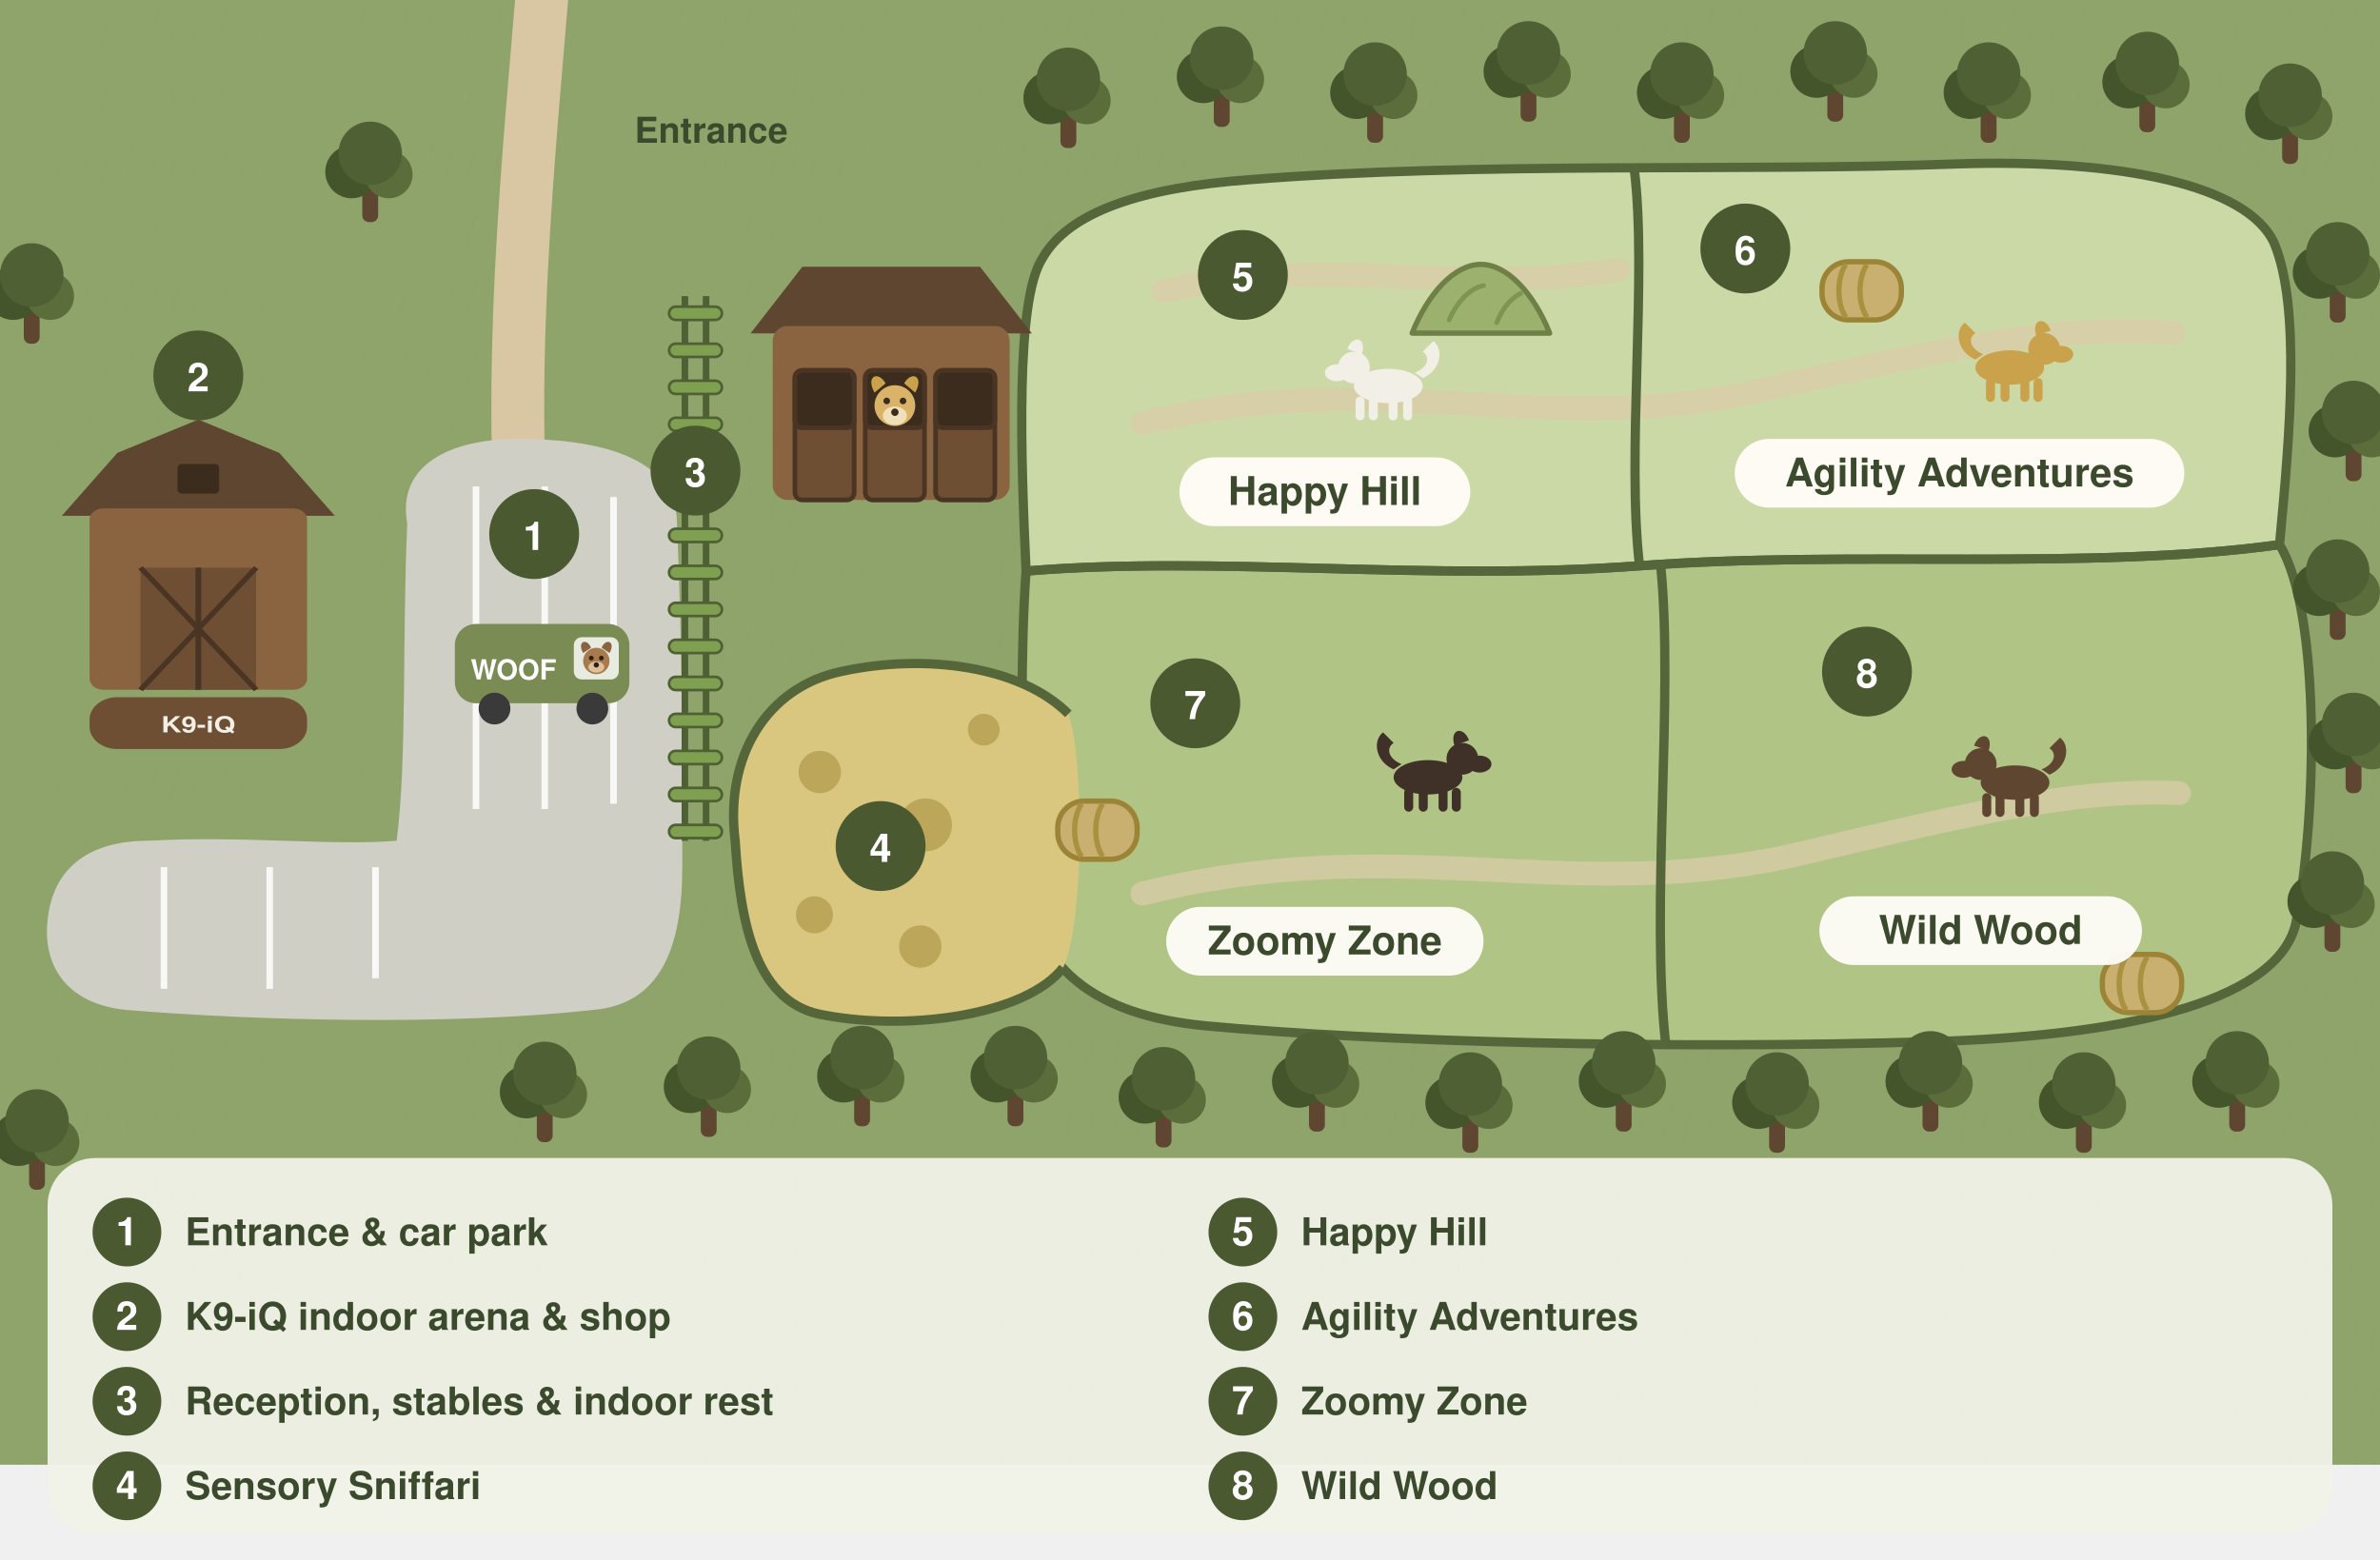
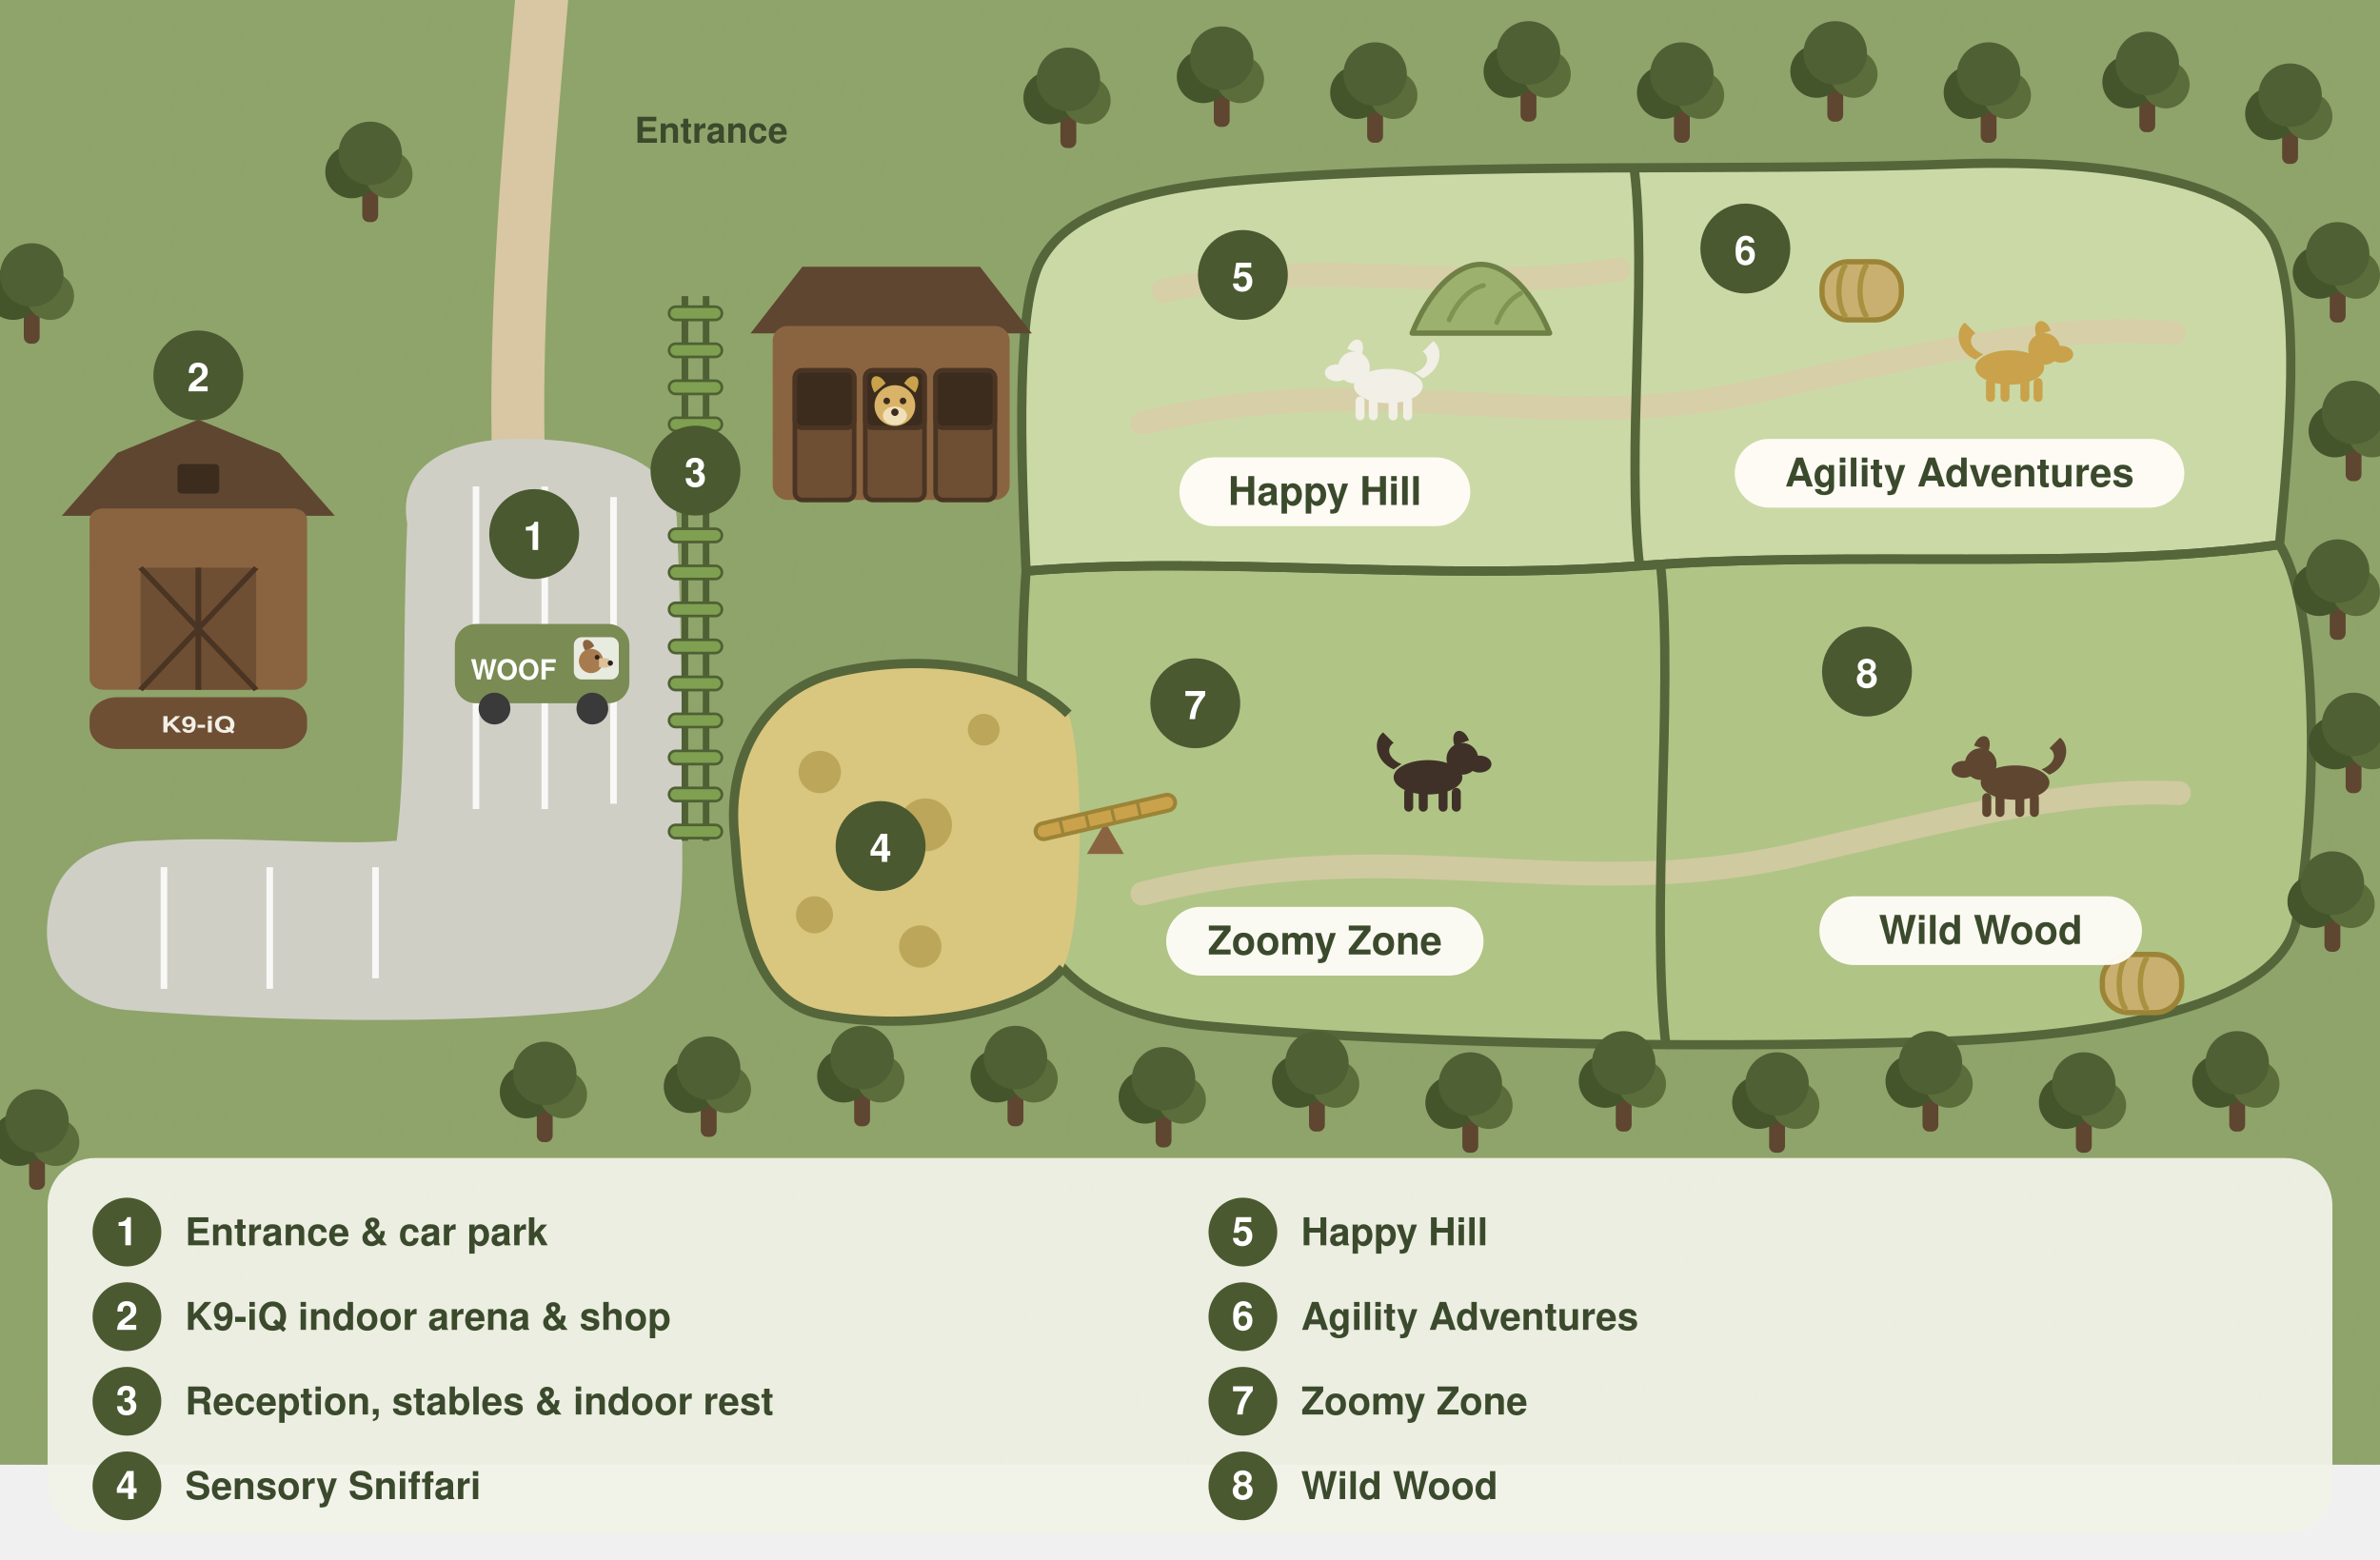
<svg xmlns="http://www.w3.org/2000/svg" viewBox="0 86 900 590" role="img" aria-labelledby="mapTitle mapDesc" font-family="system-ui, -apple-system, 'Segoe UI', Helvetica, sans-serif">
  <defs>
    <pattern id="grassTex" width="26" height="26" patternUnits="userSpaceOnUse">
      <path d="M5 22c1-4 2-7 3-11M13 24c1-5 1-8 2-12M21 22c1-4 2-7 3-11" stroke="#8FA168" stroke-width="1.4" fill="none" stroke-linecap="round" opacity=".38" />
    </pattern>
    <g id="tree">
      <rect x="-3" y="5" width="6" height="15" rx="2.5" fill="#5E4630" />
      <circle cx="-7" cy="1" r="10" fill="#44552C" />
      <circle cx="7" cy="2" r="9" fill="#5A6D3B" />
      <circle cx="0" cy="-6" r="12" fill="#4F6034" />
    </g>
    <g id="dog">
      <path d="M-13 -3C-20 -6 -21 -14 -17 -17L-13 -13C-16 -11 -15 -7 -10 -5Z" />
      <ellipse cx="0" cy="0" rx="13" ry="6.5" />
      <rect x="-9" y="4" width="3.4" height="9" rx="1.7" />
      <rect x="-3.5" y="4" width="3.4" height="9" rx="1.7" />
      <rect x="4" y="4" width="3.4" height="9" rx="1.7" />
      <rect x="9" y="4" width="3.4" height="9" rx="1.7" />
      <circle cx="13" cy="-7" r="6" />
      <ellipse cx="19.5" cy="-5" rx="4.5" ry="3.2" />
      <path d="M10 -12C8 -18.5 13.5 -19.5 15.5 -14Z" />
    </g>
    <g id="bale">
      <rect x="-15" y="-11" width="30" height="22" rx="10" fill="#C9B071" />
      <rect x="-15" y="-11" width="30" height="22" rx="10" fill="none" stroke="#9C8437" stroke-width="2" />
      <path d="M-6 -10C-9.5 -5 -9.5 5 -6 10M2 -10C-1.5 -5 -1.5 5 2 10" stroke="#A8913F" stroke-width="2" fill="none" />
+     </g>
+     <g id="seesaw">
+       <path d="M-7 11L0 -1L7 11Z" fill="#8A6440" />
+       <g transform="translate(0 -3) rotate(-13)">
+         <rect x="-27" y="-3" width="54" height="6" rx="3" fill="#C9A24B" />
+         <rect x="-27" y="-3" width="54" height="6" rx="3" fill="none" stroke="#9C8437" stroke-width="1.5" />
+         <path d="M-17 -3v6M-7 -3v6M3 -3v6M13 -3v6" stroke="#9C8437" stroke-width="1.2" fill="none" />
+       </g>
    </g>
    <g id="hill">
      <path d="M-26 12C-20 -3 -10 -14 0 -14C10 -14 20 -3 26 12Z" fill="#9CB16E" stroke="#6E8046" stroke-width="2" stroke-linejoin="round" />
      <path d="M-12 7C-9 0 -4 -5 1 -6M6 8C8 3 11 -1 15 -3" stroke="#7E9451" stroke-width="1.8" fill="none" stroke-linecap="round" />
    </g>
    <style>
      .plate  { fill:#FFFDF8; opacity:.95; }
      .ptext  { fill:#3B4A2C; font-size:15px; font-weight:700; }
      .marker { fill:#4A5930; }
      .mnum   { fill:#ffffff; font-size:15px; font-weight:700; }
      .ltext  { fill:#3B4A2C; font-size:14.5px; font-weight:600; }
      .fence  { fill:none; stroke:#55663A; stroke-width:3.5; }
    </style>
  </defs>
  <rect width="900" height="640" fill="#8FA46B" />
  <rect width="900" height="640" fill="url(#grassTex)" />
  <path d="M210 6C208 78 194 168 196 258" stroke="#D8C7A2" stroke-width="20" fill="none" stroke-linecap="round" />
  <text x="240" y="140" font-size="13.5" font-weight="700" fill="#3B4A2C">Entrance</text>
  <path d="M388 302C386 258 384 200 394 184C404 166 432 157 472 154C560 147 660 151 740 148            C802 146 850 156 860 178C870 202 866 250 862 292C790 302 700 294 620 300            C540 306 460 296 388 302Z" fill="#CBD9A6" />
  <path d="M388 302C460 296 540 306 620 300C700 294 790 302 862 292C878 318 876 398 868 436            C860 466 800 478 730 480C630 483 520 480 456 474C414 470 390 452 388 416            C386 372 386 330 388 302Z" fill="#B0C486" />
  <g stroke="#DBCCA8" stroke-width="9" fill="none" stroke-linecap="round" opacity=".75">
    <path d="M432 246c90-22 150 6 232-12 62-14 112-26 158-22" />
    <path d="M432 424c96-24 158 4 244-14 60-14 106-26 148-24" />
    <path d="M440 196c64-14 110 2 172-8" />
  </g>
  <path d="M388 302C386 258 384 200 394 184C404 166 432 157 472 154C560 147 660 151 740 148            C802 146 850 156 860 178C870 202 866 250 862 292" class="fence" />
  <path d="M388 302C460 296 540 306 620 300C700 294 790 302 862 292C878 318 876 398 868 436            C860 466 800 478 730 480C630 483 520 480 456 474C414 470 390 452 388 416            C386 372 386 330 388 302Z" class="fence" />
  <path d="M388 302C460 296 540 306 620 300C700 294 790 302 862 292" class="fence" stroke="#6B7C47" />
  <path d="M618 150C623 190 615 258 620 300" class="fence" stroke="#6B7C47" />
  <path d="M628 300C633 350 624 430 630 482" class="fence" stroke="#6B7C47" />
  <path d="M278 404C274 372 290 346 318 340C350 333 386 338 404 356            C410 372 410 436 402 452C388 470 344 476 312 470            C286 466 280 436 278 404Z" fill="#D9C67F" />
  <path d="M404 356C386 338 350 333 318 340C290 346 274 372 278 404            C280 436 286 466 312 470C344 476 388 470 402 452" class="fence" />
  <g fill="#A8913F" opacity=".6">
    <circle cx="310" cy="378" r="8" />
    <circle cx="350" cy="398" r="10" />
    <circle cx="372" cy="362" r="6" />
    <circle cx="308" cy="432" r="7" />
    <circle cx="348" cy="444" r="8" />
  </g>
  <g transform="translate(106 69.3) scale(0.7)">
    <path d="M254 204L282 168H378L406 204Z" fill="#5E4630" />
    <rect x="266" y="200" width="128" height="94" rx="8" fill="#8A6440" />
    <g stroke="#4A3423" stroke-width="2.5">
      <rect x="278" y="224" width="32" height="70" rx="4" fill="#6E4F33" />
      <rect x="278" y="224" width="32" height="31" rx="4" fill="#3B2C1D" />
      <rect x="316" y="224" width="32" height="70" rx="4" fill="#6E4F33" />
      <rect x="316" y="224" width="32" height="31" rx="4" fill="#3B2C1D" />
      <rect x="354" y="224" width="32" height="70" rx="4" fill="#6E4F33" />
      <rect x="354" y="224" width="32" height="31" rx="4" fill="#3B2C1D" />
    </g>
    <g transform="translate(332 243)" stroke="none">
      <path d="M-11 -7C-16 -16 -9 -19 -5 -12Z" fill="#C9A24B" />
      <path d="M11 -7C16 -16 9 -19 5 -12Z" fill="#C9A24B" />
      <circle r="11" fill="#D9B368" />
      <ellipse cy="5.5" rx="6.5" ry="5" fill="#EFE0BA" />
      <circle cx="-4.4" cy="-2.5" r="1.8" fill="#3B2C1D" />
      <circle cx="4.4" cy="-2.5" r="1.8" fill="#3B2C1D" />
      <circle cy="3.6" r="2" fill="#3B2C1D" />
    </g>
  </g>
  <g>
    <path d="M154 284C150 262 170 252 196 252C224 252 256 258 256 284              C258 330 258 370 258 414C258 444 250 466 224 468              C170 474 96 472 48 468C26 466 16 452 18 434              C20 414 34 404 56 404C92 402 126 406 150 404              C154 372 152 330 154 284Z" fill="#CFCFC6" />
    <g stroke="#FFFFFF" stroke-width="2.5" opacity=".85">
      <path d="M180 270v122M206 270v122M232 274v116" />
      <path d="M62 414v46M102 414v46M142 414v42" />
    </g>
    <g transform="translate(172 322)">
      <rect x="0" y="0" width="66" height="30" rx="8" fill="#7A8B54" />
      <rect x="45" y="5" width="17" height="16" rx="3" fill="#EDEFE6" opacity=".95" />
-       <g transform="translate(53.5 14)">
-         <path d="M-5 -3C-7.5 -7.5 -3.5 -8.8 -2 -5Z" fill="#8A6440" />
-         <path d="M5 -3C7.5 -7.5 3.5 -8.8 2 -5Z" fill="#8A6440" />
-         <circle r="5" fill="#A87B4E" />
-         <ellipse cy="2.3" rx="3" ry="2.1" fill="#DFC199" />
-         <circle cx="-1.9" cy="-1.1" r=".9" fill="#2B2118" />
-         <circle cx="1.9" cy="-1.1" r=".9" fill="#2B2118" />
-         <circle cy="1.5" r="1" fill="#2B2118" />
+       <g transform="translate(52.5 14)">
+         <path d="M-3 -3.6C-6.2 -8.4 -1.4 -9.6 0.2 -5.6Z" fill="#8A6440" />
+         <circle cx="-1" cy="0" r="4.6" fill="#A87B4E" />
+         <path d="M2 -0.9C4.7 -1.5 6.8 -0.7 6.8 0.9C6.8 2.4 4.5 2.9 2 2.3Z" fill="#DFC199" />
+         <circle cx="6.3" cy="0.8" r="1" fill="#2B2118" />
+         <circle cx="1.3" cy="-1.4" r=".9" fill="#2B2118" />
      </g>
      <text x="6" y="21" font-size="10.5" font-weight="700" fill="#FFFFFF">WOOF</text>
      <circle cx="15" cy="32" r="6" fill="#3A3A3A" />
      <circle cx="52" cy="32" r="6" fill="#3A3A3A" />
    </g>
  </g>
  <g>
    <path d="M259 198V404M267 198V404" stroke="#4F6034" stroke-width="2.5" fill="none" />
    <g fill="#7FA050" stroke="#4F6034" stroke-width="1">
      <rect x="253" y="202" width="20" height="5" rx="2.5" />
      <rect x="253" y="216" width="20" height="5" rx="2.5" />
      <rect x="253" y="230" width="20" height="5" rx="2.5" />
      <rect x="253" y="244" width="20" height="5" rx="2.5" />
      <rect x="253" y="258" width="20" height="5" rx="2.5" />
      <rect x="253" y="272" width="20" height="5" rx="2.5" />
      <rect x="253" y="286" width="20" height="5" rx="2.5" />
      <rect x="253" y="300" width="20" height="5" rx="2.5" />
      <rect x="253" y="314" width="20" height="5" rx="2.5" />
      <rect x="253" y="328" width="20" height="5" rx="2.5" />
      <rect x="253" y="342" width="20" height="5" rx="2.5" />
      <rect x="253" y="356" width="20" height="5" rx="2.5" />
      <rect x="253" y="370" width="20" height="5" rx="2.5" />
      <rect x="253" y="384" width="20" height="5" rx="2.5" />
      <rect x="253" y="398" width="20" height="5" rx="2.5" />
    </g>
  </g>
  <g transform="translate(9.375 92.1) scale(0.875 0.7)">
    <path d="M16 270L40 236L75 218L110 236L134 270Z" fill="#5E4630" />
    <rect x="28" y="266" width="94" height="98" rx="6" fill="#8A6440" />
    <rect x="66" y="242" width="18" height="16" rx="2" fill="#3B2C1D" />
    <rect x="50" y="298" width="50" height="66" rx="3" fill="#6E4F33" />
    <path d="M50 298l50 66M100 298l-50 66M75 298v66" stroke="#4A3423" stroke-width="2.5" fill="none" />
    <rect x="28" y="368" width="94" height="28" rx="12" fill="#6E4F33" />
    <text x="75" y="387" font-size="12" font-weight="700" fill="#F2EFE6" text-anchor="middle">K9-iQ</text>
  </g>
  <use href="#bale" x="704" y="196" />
  <use href="#hill" x="560" y="200" />
-   <use href="#bale" x="415" y="400" />
+   <use href="#seesaw" x="418" y="398" />
  <use href="#bale" x="810" y="458" />
  <use href="#dog" transform="translate(525 232) scale(-1 1)" fill="#F2EFE6" />
  <use href="#dog" transform="translate(760 225)" fill="#C9A24B" />
  <use href="#dog" transform="translate(540 380)" fill="#3F3128" />
  <use href="#dog" transform="translate(762 382) scale(-1 1)" fill="#5E4630" />
  <g>
    <use href="#tree" x="404" y="122" />
    <use href="#tree" x="462" y="114" />
    <use href="#tree" x="520" y="120" />
    <use href="#tree" x="578" y="112" />
    <use href="#tree" x="636" y="120" />
    <use href="#tree" x="694" y="112" />
    <use href="#tree" x="752" y="120" />
    <use href="#tree" x="812" y="116" />
    <use href="#tree" x="866" y="128" />
    <use href="#tree" x="884" y="188" />
    <use href="#tree" x="890" y="248" />
    <use href="#tree" x="884" y="308" />
    <use href="#tree" x="890" y="366" />
    <use href="#tree" x="882" y="426" />
    <use href="#tree" x="846" y="494" />
    <use href="#tree" x="788" y="502" />
    <use href="#tree" x="730" y="494" />
    <use href="#tree" x="672" y="502" />
    <use href="#tree" x="614" y="494" />
    <use href="#tree" x="556" y="502" />
    <use href="#tree" x="498" y="494" />
    <use href="#tree" x="440" y="500" />
    <use href="#tree" x="384" y="492" />
    <use href="#tree" x="326" y="492" />
    <use href="#tree" x="268" y="496" />
    <use href="#tree" x="206" y="498" />
    <use href="#tree" x="14" y="516" />
    <use href="#tree" x="12" y="196" />
    <use href="#tree" x="140" y="150" />
  </g>
  <g>
    <circle class="marker" cx="202" cy="288" r="17" />
    <text class="mnum" x="202" y="294" text-anchor="middle">1</text>
    <circle class="marker" cx="75" cy="228" r="17" />
    <text class="mnum" x="75" y="234" text-anchor="middle">2</text>
    <circle class="marker" cx="263" cy="264" r="17" />
    <text class="mnum" x="263" y="270" text-anchor="middle">3</text>
    <circle class="marker" cx="333" cy="406" r="17" />
    <text class="mnum" x="333" y="412" text-anchor="middle">4</text>
    <circle class="marker" cx="470" cy="190" r="17" />
    <text class="mnum" x="470" y="196" text-anchor="middle">5</text>
    <circle class="marker" cx="660" cy="180" r="17" />
    <text class="mnum" x="660" y="186" text-anchor="middle">6</text>
    <circle class="marker" cx="452" cy="352" r="17" />
    <text class="mnum" x="452" y="358" text-anchor="middle">7</text>
    <circle class="marker" cx="706" cy="340" r="17" />
    <text class="mnum" x="706" y="346" text-anchor="middle">8</text>
  </g>
  <rect class="plate" x="446" y="259" width="110" height="26" rx="13" />
  <text class="ptext" x="501" y="277" text-anchor="middle">Happy Hill</text>
  <rect class="plate" x="656" y="252" width="170" height="26" rx="13" />
  <text class="ptext" x="741" y="270" text-anchor="middle">Agility Adventures</text>
  <rect class="plate" x="441" y="429" width="120" height="26" rx="13" />
  <text class="ptext" x="501" y="447" text-anchor="middle">Zoomy Zone</text>
  <rect class="plate" x="688" y="425" width="122" height="26" rx="13" />
  <text class="ptext" x="749" y="443" text-anchor="middle">Wild Wood</text>
  <g>
    <rect x="18" y="524" width="864" height="142" rx="18" fill="#F1F3E8" opacity=".93" />
    <g>
      <circle class="marker" cx="48" cy="552" r="13" />
      <text class="mnum" x="48" y="557" text-anchor="middle">1</text>
      <text class="ltext" x="70" y="557">Entrance &amp; car park</text>
    </g>
    <g>
      <circle class="marker" cx="470" cy="552" r="13" />
      <text class="mnum" x="470" y="557" text-anchor="middle">5</text>
      <text class="ltext" x="492" y="557">Happy Hill</text>
    </g>
    <g>
      <circle class="marker" cx="48" cy="584" r="13" />
      <text class="mnum" x="48" y="589" text-anchor="middle">2</text>
      <text class="ltext" x="70" y="589">K9-iQ indoor arena &amp; shop</text>
    </g>
    <g>
      <circle class="marker" cx="470" cy="584" r="13" />
      <text class="mnum" x="470" y="589" text-anchor="middle">6</text>
      <text class="ltext" x="492" y="589">Agility Adventures</text>
    </g>
    <g>
      <circle class="marker" cx="48" cy="616" r="13" />
      <text class="mnum" x="48" y="621" text-anchor="middle">3</text>
      <text class="ltext" x="70" y="621">Reception, stables &amp; indoor rest</text>
    </g>
    <g>
      <circle class="marker" cx="470" cy="616" r="13" />
      <text class="mnum" x="470" y="621" text-anchor="middle">7</text>
      <text class="ltext" x="492" y="621">Zoomy Zone</text>
    </g>
    <g>
      <circle class="marker" cx="48" cy="648" r="13" />
      <text class="mnum" x="48" y="653" text-anchor="middle">4</text>
      <text class="ltext" x="70" y="653">Sensory Sniffari</text>
    </g>
    <g>
      <circle class="marker" cx="470" cy="648" r="13" />
      <text class="mnum" x="470" y="653" text-anchor="middle">8</text>
      <text class="ltext" x="492" y="653">Wild Wood</text>
    </g>
  </g>
</svg>
